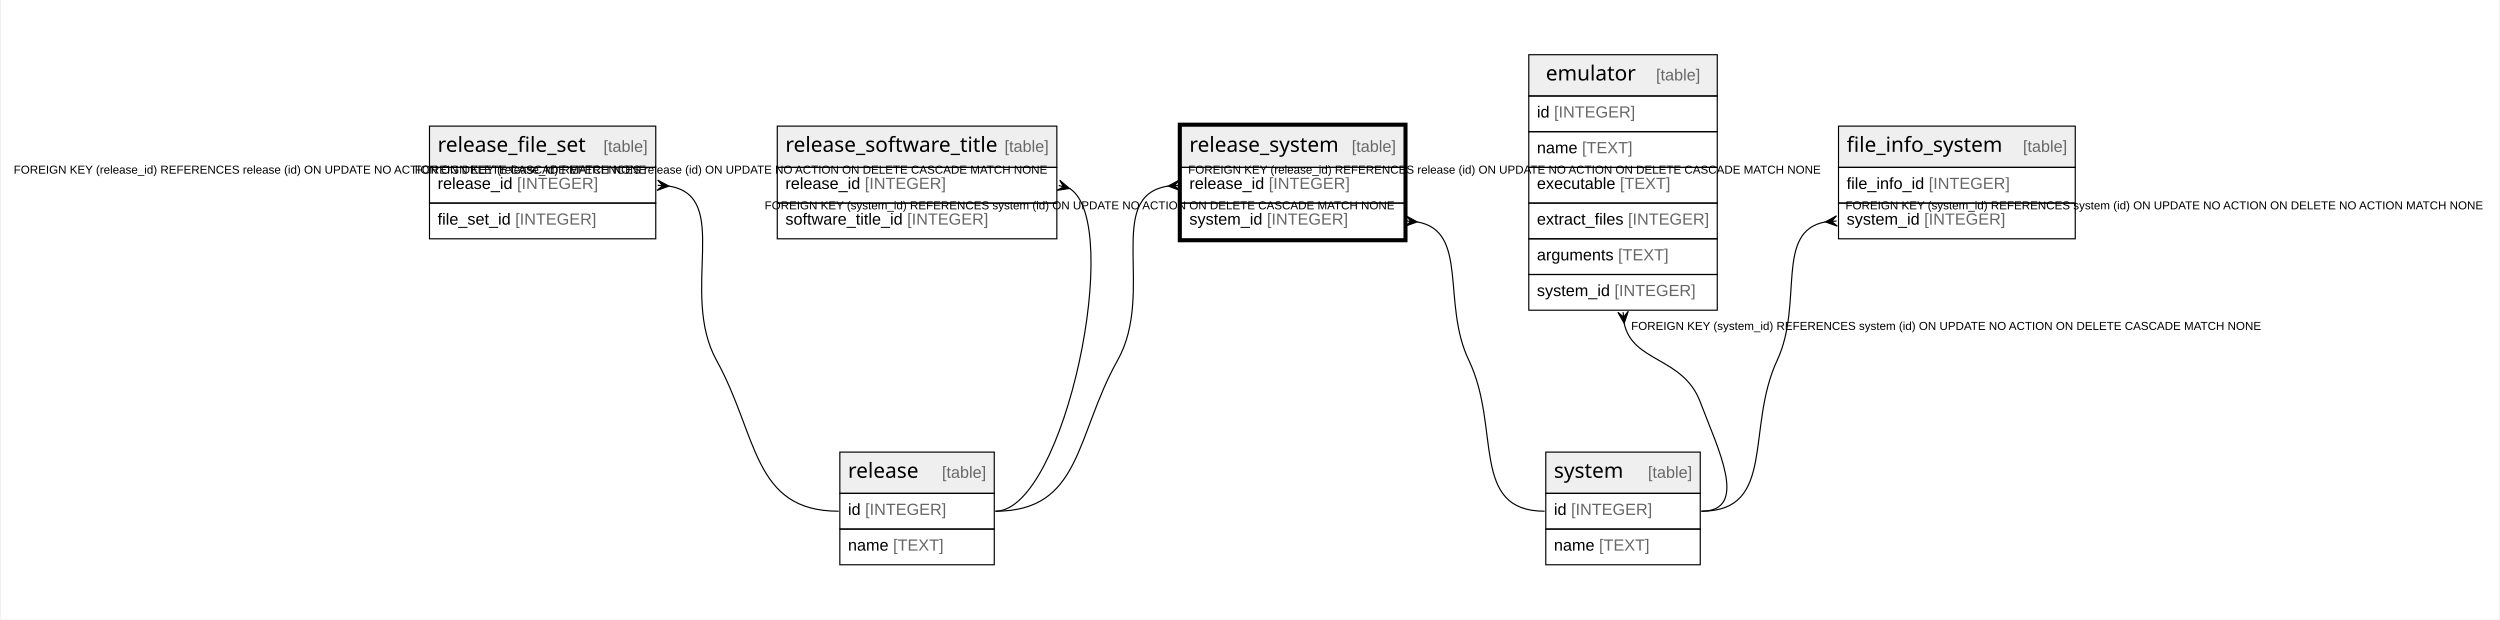
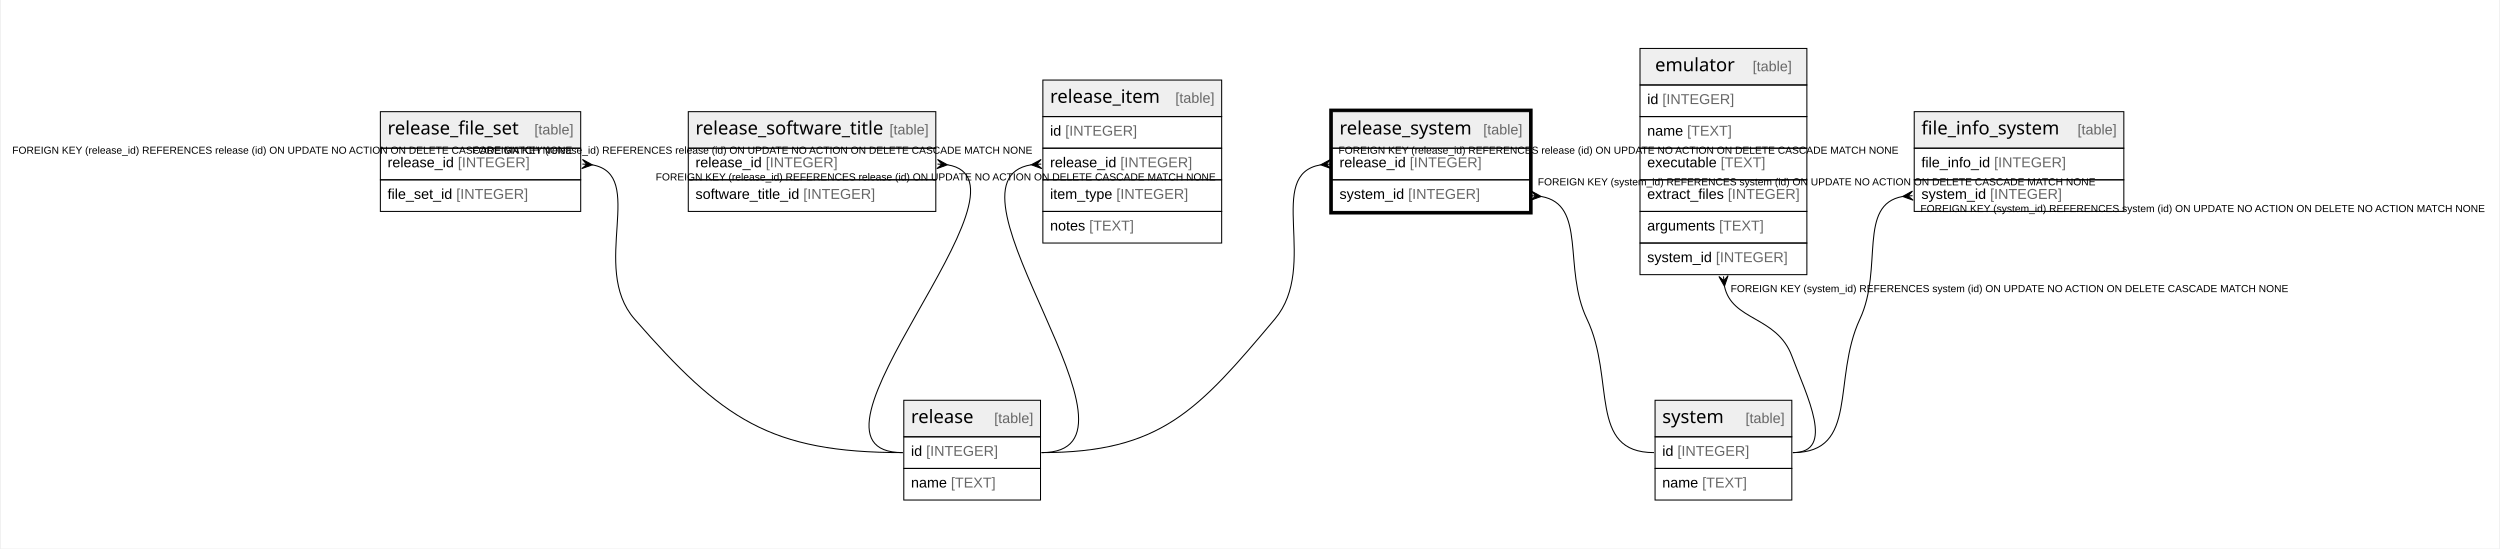
- <svg xmlns="http://www.w3.org/2000/svg" width="2155pt" height="534pt" viewBox="0.00 0.00 2155.00 534.40">
+ <svg xmlns="http://www.w3.org/2000/svg" width="2434pt" height="534pt" viewBox="0.00 0.00 2434.00 534.40">
  <g id="graph0" class="graph" transform="scale(1 1) rotate(0) translate(4 530.4)">
-     <polygon fill="white" stroke="none" points="-4,4 -4,-530.4 2151,-530.4 2151,4 -4,4" />
+     <polygon fill="white" stroke="none" points="-4,4 -4,-530.4 2430,-530.4 2430,4 -4,4" />
    <g id="node1" class="node">
-       <polygon fill="#efefef" stroke="none" points="1014.18,-386 1014.18,-421.6 1206.39,-421.6 1206.39,-386 1014.18,-386" />
-       <polygon fill="none" stroke="black" points="1014.18,-386 1014.18,-421.6 1206.39,-421.6 1206.39,-386 1014.18,-386" />
-       <text text-anchor="start" x="1021.18" y="-399.4" font-family="Arial Bold" font-size="18.00">release_system</text>
-       <text text-anchor="start" x="1130.14" y="-399.4" font-family="Arial" font-size="14.00">    </text>
-       <text text-anchor="start" x="1161.25" y="-399.4" font-family="Arial" font-size="14.00" fill="#666666">[table]</text>
-       <polygon fill="none" stroke="black" points="1014.18,-355.2 1014.18,-386 1206.39,-386 1206.39,-355.2 1014.18,-355.2" />
-       <text text-anchor="start" x="1021.18" y="-367.4" font-family="Arial" font-size="14.00">release_id </text>
-       <text text-anchor="start" x="1089.67" y="-367.4" font-family="Arial" font-size="14.00" fill="#666666">[INTEGER]</text>
-       <polygon fill="none" stroke="black" points="1014.18,-324.4 1014.18,-355.2 1206.39,-355.2 1206.39,-324.4 1014.18,-324.4" />
-       <text text-anchor="start" x="1021.18" y="-336.6" font-family="Arial" font-size="14.00">system_id </text>
-       <text text-anchor="start" x="1088.09" y="-336.6" font-family="Arial" font-size="14.00" fill="#666666">[INTEGER]</text>
-       <polygon fill="none" stroke="black" stroke-width="3" points="1012.68,-322.9 1012.68,-423.1 1207.89,-423.1 1207.89,-322.9 1012.68,-322.9" />
+       <polygon fill="#efefef" stroke="none" points="1293.18,-386 1293.18,-421.6 1485.39,-421.6 1485.39,-386 1293.18,-386" />
+       <polygon fill="none" stroke="black" points="1293.18,-386 1293.18,-421.6 1485.39,-421.6 1485.39,-386 1293.18,-386" />
+       <text text-anchor="start" x="1300.18" y="-399.4" font-family="Arial Bold" font-size="18.00">release_system</text>
+       <text text-anchor="start" x="1409.14" y="-399.4" font-family="Arial" font-size="14.00">    </text>
+       <text text-anchor="start" x="1440.25" y="-399.4" font-family="Arial" font-size="14.00" fill="#666666">[table]</text>
+       <polygon fill="none" stroke="black" points="1293.18,-355.2 1293.18,-386 1485.39,-386 1485.39,-355.2 1293.18,-355.2" />
+       <text text-anchor="start" x="1300.18" y="-367.4" font-family="Arial" font-size="14.00">release_id </text>
+       <text text-anchor="start" x="1368.67" y="-367.4" font-family="Arial" font-size="14.00" fill="#666666">[INTEGER]</text>
+       <polygon fill="none" stroke="black" points="1293.18,-324.4 1293.18,-355.2 1485.39,-355.2 1485.39,-324.4 1293.18,-324.4" />
+       <text text-anchor="start" x="1300.18" y="-336.6" font-family="Arial" font-size="14.00">system_id </text>
+       <text text-anchor="start" x="1367.09" y="-336.6" font-family="Arial" font-size="14.00" fill="#666666">[INTEGER]</text>
+       <polygon fill="none" stroke="black" stroke-width="3" points="1291.68,-322.9 1291.68,-423.1 1486.89,-423.1 1486.89,-322.9 1291.68,-322.9" />
    </g>
    <g id="node2" class="node">
-       <polygon fill="#efefef" stroke="none" points="719.68,-104.8 719.68,-140.4 852.89,-140.4 852.89,-104.8 719.68,-104.8" />
-       <polygon fill="none" stroke="black" points="719.68,-104.8 719.68,-140.4 852.89,-140.4 852.89,-104.8 719.68,-104.8" />
-       <text text-anchor="start" x="726.68" y="-118.2" font-family="Arial Bold" font-size="18.00">release</text>
-       <text text-anchor="start" x="776.64" y="-118.2" font-family="Arial" font-size="14.00">    </text>
-       <text text-anchor="start" x="807.75" y="-118.2" font-family="Arial" font-size="14.00" fill="#666666">[table]</text>
-       <polygon fill="none" stroke="black" points="719.68,-74 719.68,-104.8 852.89,-104.8 852.89,-74 719.68,-74" />
-       <text text-anchor="start" x="726.68" y="-86.2" font-family="Arial" font-size="14.00">id </text>
-       <text text-anchor="start" x="741.46" y="-86.2" font-family="Arial" font-size="14.00" fill="#666666">[INTEGER]</text>
-       <polygon fill="none" stroke="black" points="719.68,-43.2 719.68,-74 852.89,-74 852.89,-43.2 719.68,-43.2" />
-       <text text-anchor="start" x="726.68" y="-55.4" font-family="Arial" font-size="14.00">name </text>
-       <text text-anchor="start" x="765.59" y="-55.4" font-family="Arial" font-size="14.00" fill="#666666">[TEXT]</text>
+       <polygon fill="#efefef" stroke="none" points="875.68,-104.8 875.68,-140.4 1008.89,-140.4 1008.89,-104.8 875.68,-104.8" />
+       <polygon fill="none" stroke="black" points="875.68,-104.8 875.68,-140.4 1008.89,-140.4 1008.89,-104.8 875.68,-104.8" />
+       <text text-anchor="start" x="882.68" y="-118.2" font-family="Arial Bold" font-size="18.00">release</text>
+       <text text-anchor="start" x="932.64" y="-118.2" font-family="Arial" font-size="14.00">    </text>
+       <text text-anchor="start" x="963.75" y="-118.2" font-family="Arial" font-size="14.00" fill="#666666">[table]</text>
+       <polygon fill="none" stroke="black" points="875.68,-74 875.68,-104.8 1008.89,-104.8 1008.89,-74 875.68,-74" />
+       <text text-anchor="start" x="882.68" y="-86.2" font-family="Arial" font-size="14.00">id </text>
+       <text text-anchor="start" x="897.46" y="-86.2" font-family="Arial" font-size="14.00" fill="#666666">[INTEGER]</text>
+       <polygon fill="none" stroke="black" points="875.68,-43.2 875.68,-74 1008.89,-74 1008.89,-43.2 875.68,-43.2" />
+       <text text-anchor="start" x="882.68" y="-55.4" font-family="Arial" font-size="14.00">name </text>
+       <text text-anchor="start" x="921.59" y="-55.4" font-family="Arial" font-size="14.00" fill="#666666">[TEXT]</text>
    </g>
    <g id="edge1" class="edge">
-       <path fill="none" stroke="black" d="M1002.9,-369.88C947.19,-361.3 992.33,-278.46 959.28,-219.6 922.83,-154.69 928.34,-89.4 853.89,-89.4" />
-       <polygon fill="black" stroke="black" points="1002.87,-369.87 1012.53,-375.07 1008.19,-370.25 1012.51,-370.55 1012.51,-370.55 1012.51,-370.55 1008.19,-370.25 1013.16,-366.09 1002.87,-369.87" />
-       <text text-anchor="start" x="1020.18" y="-380.6" font-family="Arial" font-size="10.00">FOREIGN KEY (release_id) REFERENCES release (id) ON UPDATE NO ACTION ON DELETE CASCADE MATCH NONE</text>
+       <path fill="none" stroke="black" d="M1281.96,-369.82C1227.06,-360.55 1280.85,-271.35 1237.28,-219.6 1162.28,-130.51 1126.35,-89.4 1009.89,-89.4" />
+       <polygon fill="black" stroke="black" points="1281.87,-369.81 1291.5,-375.06 1287.19,-370.22 1291.51,-370.55 1291.51,-370.55 1291.51,-370.55 1287.19,-370.22 1292.19,-366.09 1281.87,-369.81" />
+       <text text-anchor="start" x="1299.18" y="-380.6" font-family="Arial" font-size="10.00">FOREIGN KEY (release_id) REFERENCES release (id) ON UPDATE NO ACTION ON DELETE CASCADE MATCH NONE</text>
    </g>
-     <g id="node5" class="node">
-       <polygon fill="#efefef" stroke="none" points="1328.66,-104.8 1328.66,-140.4 1461.91,-140.4 1461.91,-104.8 1328.66,-104.8" />
-       <polygon fill="none" stroke="black" points="1328.66,-104.8 1328.66,-140.4 1461.91,-140.4 1461.91,-104.8 1328.66,-104.8" />
-       <text text-anchor="start" x="1335.66" y="-118.2" font-family="Arial Bold" font-size="18.00">system</text>
-       <text text-anchor="start" x="1385.66" y="-118.2" font-family="Arial" font-size="14.00">    </text>
-       <text text-anchor="start" x="1416.77" y="-118.2" font-family="Arial" font-size="14.00" fill="#666666">[table]</text>
-       <polygon fill="none" stroke="black" points="1328.66,-74 1328.66,-104.8 1461.91,-104.8 1461.91,-74 1328.66,-74" />
-       <text text-anchor="start" x="1335.66" y="-86.2" font-family="Arial" font-size="14.00">id </text>
-       <text text-anchor="start" x="1350.44" y="-86.2" font-family="Arial" font-size="14.00" fill="#666666">[INTEGER]</text>
-       <polygon fill="none" stroke="black" points="1328.66,-43.2 1328.66,-74 1461.91,-74 1461.91,-43.2 1328.66,-43.2" />
-       <text text-anchor="start" x="1335.66" y="-55.4" font-family="Arial" font-size="14.00">name </text>
-       <text text-anchor="start" x="1374.57" y="-55.4" font-family="Arial" font-size="14.00" fill="#666666">[TEXT]</text>
+     <g id="node6" class="node">
+       <polygon fill="#efefef" stroke="none" points="1607.66,-104.8 1607.66,-140.4 1740.91,-140.4 1740.91,-104.8 1607.66,-104.8" />
+       <polygon fill="none" stroke="black" points="1607.66,-104.8 1607.66,-140.4 1740.91,-140.4 1740.91,-104.8 1607.66,-104.8" />
+       <text text-anchor="start" x="1614.66" y="-118.2" font-family="Arial Bold" font-size="18.00">system</text>
+       <text text-anchor="start" x="1664.66" y="-118.2" font-family="Arial" font-size="14.00">    </text>
+       <text text-anchor="start" x="1695.77" y="-118.2" font-family="Arial" font-size="14.00" fill="#666666">[table]</text>
+       <polygon fill="none" stroke="black" points="1607.66,-74 1607.66,-104.8 1740.91,-104.8 1740.91,-74 1607.66,-74" />
+       <text text-anchor="start" x="1614.66" y="-86.2" font-family="Arial" font-size="14.00">id </text>
+       <text text-anchor="start" x="1629.44" y="-86.2" font-family="Arial" font-size="14.00" fill="#666666">[INTEGER]</text>
+       <polygon fill="none" stroke="black" points="1607.66,-43.2 1607.66,-74 1740.91,-74 1740.91,-43.2 1607.66,-43.2" />
+       <text text-anchor="start" x="1614.66" y="-55.4" font-family="Arial" font-size="14.00">name </text>
+       <text text-anchor="start" x="1653.57" y="-55.4" font-family="Arial" font-size="14.00" fill="#666666">[TEXT]</text>
    </g>
-     <g id="edge4" class="edge">
-       <path fill="none" stroke="black" d="M1217.69,-338.98C1262.58,-331.19 1238.54,-269.15 1262.28,-219.6 1290.27,-161.21 1262.91,-89.4 1327.66,-89.4" />
-       <polygon fill="black" stroke="black" points="1217.69,-338.98 1207.37,-335.29 1212.38,-339.4 1208.06,-339.75 1208.06,-339.75 1208.06,-339.75 1212.38,-339.4 1208.08,-344.26 1217.69,-338.98" />
-       <text text-anchor="start" x="654.77" y="-349.8" font-family="Arial" font-size="10.00">FOREIGN KEY (system_id) REFERENCES system (id) ON UPDATE NO ACTION ON DELETE CASCADE MATCH NONE</text>
+     <g id="edge5" class="edge">
+       <path fill="none" stroke="black" d="M1496.69,-338.98C1541.58,-331.19 1517.54,-269.15 1541.28,-219.6 1569.27,-161.21 1541.91,-89.4 1606.66,-89.4" />
+       <polygon fill="black" stroke="black" points="1496.69,-338.98 1486.37,-335.29 1491.38,-339.4 1487.06,-339.75 1487.06,-339.75 1487.06,-339.75 1491.38,-339.4 1487.08,-344.26 1496.69,-338.98" />
+       <text text-anchor="start" x="1493.39" y="-349.8" font-family="Arial" font-size="10.00">FOREIGN KEY (system_id) REFERENCES system (id) ON UPDATE NO ACTION ON DELETE CASCADE MATCH NONE</text>
    </g>
    <g id="node3" class="node">
      <polygon fill="#efefef" stroke="none" points="365.69,-386 365.69,-421.6 560.88,-421.6 560.88,-386 365.69,-386" />
      <polygon fill="none" stroke="black" points="365.69,-386 365.69,-421.6 560.88,-421.6 560.88,-386 365.69,-386" />
      <text text-anchor="start" x="372.69" y="-399.4" font-family="Arial Bold" font-size="18.00">release_file_set</text>
      <text text-anchor="start" x="484.63" y="-399.4" font-family="Arial" font-size="14.00">    </text>
      <text text-anchor="start" x="515.74" y="-399.4" font-family="Arial" font-size="14.00" fill="#666666">[table]</text>
      <polygon fill="none" stroke="black" points="365.69,-355.2 365.69,-386 560.88,-386 560.88,-355.2 365.69,-355.2" />
      <text text-anchor="start" x="372.69" y="-367.4" font-family="Arial" font-size="14.00">release_id </text>
      <text text-anchor="start" x="441.18" y="-367.4" font-family="Arial" font-size="14.00" fill="#666666">[INTEGER]</text>
      <polygon fill="none" stroke="black" points="365.69,-324.4 365.69,-355.2 560.88,-355.2 560.88,-324.4 365.69,-324.4" />
      <text text-anchor="start" x="372.69" y="-336.6" font-family="Arial" font-size="14.00">file_set_id </text>
      <text text-anchor="start" x="439.62" y="-336.6" font-family="Arial" font-size="14.00" fill="#666666">[INTEGER]</text>
    </g>
    <g id="edge2" class="edge">
-       <path fill="none" stroke="black" d="M572.09,-369.88C627.35,-361.3 580.84,-278.39 613.28,-219.6 649.26,-154.42 644.23,-89.4 718.68,-89.4" />
-       <polygon fill="black" stroke="black" points="572.19,-369.87 561.9,-366.09 566.87,-370.25 562.55,-370.55 562.55,-370.55 562.55,-370.55 566.87,-370.25 562.53,-375.06 572.19,-369.87" />
+       <path fill="none" stroke="black" d="M571.99,-369.81C626.11,-360.43 569.09,-270.16 613.28,-219.6 698.71,-121.89 744.89,-89.4 874.68,-89.4" />
+       <polygon fill="black" stroke="black" points="572.18,-369.79 561.86,-366.09 566.87,-370.21 562.55,-370.55 562.55,-370.55 562.55,-370.55 566.87,-370.21 562.57,-375.06 572.18,-369.79" />
      <text text-anchor="start" x="7" y="-380.6" font-family="Arial" font-size="10.00">FOREIGN KEY (release_id) REFERENCES release (id) ON UPDATE NO ACTION ON DELETE CASCADE MATCH NONE</text>
    </g>
    <g id="node4" class="node">
      <polygon fill="#efefef" stroke="none" points="665.7,-386 665.7,-421.6 906.87,-421.6 906.87,-386 665.7,-386" />
      <polygon fill="none" stroke="black" points="665.7,-386 665.7,-421.6 906.87,-421.6 906.87,-386 665.7,-386" />
      <text text-anchor="start" x="672.7" y="-399.4" font-family="Arial Bold" font-size="18.00">release_software_title</text>
      <text text-anchor="start" x="830.62" y="-399.4" font-family="Arial" font-size="14.00">    </text>
      <text text-anchor="start" x="861.74" y="-399.4" font-family="Arial" font-size="14.00" fill="#666666">[table]</text>
      <polygon fill="none" stroke="black" points="665.7,-355.2 665.7,-386 906.87,-386 906.87,-355.2 665.7,-355.2" />
      <text text-anchor="start" x="672.7" y="-367.4" font-family="Arial" font-size="14.00">release_id </text>
      <text text-anchor="start" x="741.19" y="-367.4" font-family="Arial" font-size="14.00" fill="#666666">[INTEGER]</text>
      <polygon fill="none" stroke="black" points="665.7,-324.4 665.7,-355.2 906.87,-355.2 906.87,-324.4 665.7,-324.4" />
      <text text-anchor="start" x="672.7" y="-336.6" font-family="Arial" font-size="14.00">software_title_id </text>
      <text text-anchor="start" x="777.75" y="-336.6" font-family="Arial" font-size="14.00" fill="#666666">[INTEGER]</text>
    </g>
    <g id="edge3" class="edge">
-       <path fill="none" stroke="black" d="M917.87,-367.82C965.14,-338.61 913.79,-89.4 853.89,-89.4" />
-       <polygon fill="black" stroke="black" points="917.83,-367.83 906.99,-366.18 912.69,-369.26 908.52,-370.42 908.52,-370.42 908.52,-370.42 912.69,-369.26 909.4,-374.85 917.83,-367.83" />
-       <text text-anchor="start" x="352.99" y="-380.6" font-family="Arial" font-size="10.00">FOREIGN KEY (release_id) REFERENCES release (id) ON UPDATE NO ACTION ON DELETE CASCADE MATCH NONE</text>
+       <path fill="none" stroke="black" d="M918.2,-369.84C1016.85,-353.83 752.64,-89.4 874.68,-89.4" />
+       <polygon fill="black" stroke="black" points="918.18,-369.84 907.88,-366.09 912.86,-370.23 908.54,-370.55 908.54,-370.55 908.54,-370.55 912.86,-370.23 908.54,-375.06 918.18,-369.84" />
+       <text text-anchor="start" x="633.93" y="-354.6" font-family="Arial" font-size="10.00">FOREIGN KEY (release_id) REFERENCES release (id) ON UPDATE NO ACTION ON DELETE CASCADE MATCH NONE</text>
    </g>
-     <g id="node6" class="node">
-       <polygon fill="#efefef" stroke="none" points="1313.99,-447.6 1313.99,-483.2 1476.58,-483.2 1476.58,-447.6 1313.99,-447.6" />
-       <polygon fill="none" stroke="black" points="1313.99,-447.6 1313.99,-483.2 1476.58,-483.2 1476.58,-447.6 1313.99,-447.6" />
-       <text text-anchor="start" x="1328.67" y="-461" font-family="Arial Bold" font-size="18.00">emulator</text>
-       <text text-anchor="start" x="1392.65" y="-461" font-family="Arial" font-size="14.00">    </text>
-       <text text-anchor="start" x="1423.76" y="-461" font-family="Arial" font-size="14.00" fill="#666666">[table]</text>
-       <polygon fill="none" stroke="black" points="1313.99,-416.8 1313.99,-447.6 1476.58,-447.6 1476.58,-416.8 1313.99,-416.8" />
-       <text text-anchor="start" x="1320.99" y="-429" font-family="Arial" font-size="14.00">id </text>
-       <text text-anchor="start" x="1335.77" y="-429" font-family="Arial" font-size="14.00" fill="#666666">[INTEGER]</text>
-       <polygon fill="none" stroke="black" points="1313.99,-386 1313.99,-416.8 1476.58,-416.8 1476.58,-386 1313.99,-386" />
-       <text text-anchor="start" x="1320.99" y="-398.2" font-family="Arial" font-size="14.00">name </text>
-       <text text-anchor="start" x="1359.9" y="-398.2" font-family="Arial" font-size="14.00" fill="#666666">[TEXT]</text>
-       <polygon fill="none" stroke="black" points="1313.99,-355.2 1313.99,-386 1476.58,-386 1476.58,-355.2 1313.99,-355.2" />
-       <text text-anchor="start" x="1320.99" y="-367.4" font-family="Arial" font-size="14.00">executable </text>
-       <text text-anchor="start" x="1392.59" y="-367.4" font-family="Arial" font-size="14.00" fill="#666666">[TEXT]</text>
-       <polygon fill="none" stroke="black" points="1313.99,-324.4 1313.99,-355.2 1476.58,-355.2 1476.58,-324.4 1313.99,-324.4" />
-       <text text-anchor="start" x="1320.99" y="-336.6" font-family="Arial" font-size="14.00">extract_files </text>
-       <text text-anchor="start" x="1399.57" y="-336.6" font-family="Arial" font-size="14.00" fill="#666666">[INTEGER]</text>
-       <polygon fill="none" stroke="black" points="1313.99,-293.6 1313.99,-324.4 1476.58,-324.4 1476.58,-293.6 1313.99,-293.6" />
-       <text text-anchor="start" x="1320.99" y="-305.8" font-family="Arial" font-size="14.00">arguments </text>
-       <text text-anchor="start" x="1391.02" y="-305.8" font-family="Arial" font-size="14.00" fill="#666666">[TEXT]</text>
-       <polygon fill="none" stroke="black" points="1313.99,-262.8 1313.99,-293.6 1476.58,-293.6 1476.58,-262.8 1313.99,-262.8" />
-       <text text-anchor="start" x="1320.99" y="-275" font-family="Arial" font-size="14.00">system_id </text>
-       <text text-anchor="start" x="1387.9" y="-275" font-family="Arial" font-size="14.00" fill="#666666">[INTEGER]</text>
+     <g id="node5" class="node">
+       <polygon fill="#efefef" stroke="none" points="1011.18,-416.8 1011.18,-452.4 1185.39,-452.4 1185.39,-416.8 1011.18,-416.8" />
+       <polygon fill="none" stroke="black" points="1011.18,-416.8 1011.18,-452.4 1185.39,-452.4 1185.39,-416.8 1011.18,-416.8" />
+       <text text-anchor="start" x="1018.18" y="-430.2" font-family="Arial Bold" font-size="18.00">release_item</text>
+       <text text-anchor="start" x="1109.13" y="-430.2" font-family="Arial" font-size="14.00">    </text>
+       <text text-anchor="start" x="1140.25" y="-430.2" font-family="Arial" font-size="14.00" fill="#666666">[table]</text>
+       <polygon fill="none" stroke="black" points="1011.18,-386 1011.18,-416.8 1185.39,-416.8 1185.39,-386 1011.18,-386" />
+       <text text-anchor="start" x="1018.18" y="-398.2" font-family="Arial" font-size="14.00">id </text>
+       <text text-anchor="start" x="1032.97" y="-398.2" font-family="Arial" font-size="14.00" fill="#666666">[INTEGER]</text>
+       <polygon fill="none" stroke="black" points="1011.18,-355.2 1011.18,-386 1185.39,-386 1185.39,-355.2 1011.18,-355.2" />
+       <text text-anchor="start" x="1018.18" y="-367.4" font-family="Arial" font-size="14.00">release_id </text>
+       <text text-anchor="start" x="1086.67" y="-367.4" font-family="Arial" font-size="14.00" fill="#666666">[INTEGER]</text>
+       <polygon fill="none" stroke="black" points="1011.18,-324.4 1011.18,-355.2 1185.39,-355.2 1185.39,-324.4 1011.18,-324.4" />
+       <text text-anchor="start" x="1018.18" y="-336.6" font-family="Arial" font-size="14.00">item_type </text>
+       <text text-anchor="start" x="1082.77" y="-336.6" font-family="Arial" font-size="14.00" fill="#666666">[INTEGER]</text>
+       <polygon fill="none" stroke="black" points="1011.18,-293.6 1011.18,-324.4 1185.39,-324.4 1185.39,-293.6 1011.18,-293.6" />
+       <text text-anchor="start" x="1018.18" y="-305.8" font-family="Arial" font-size="14.00">notes </text>
+       <text text-anchor="start" x="1056.32" y="-305.8" font-family="Arial" font-size="14.00" fill="#666666">[TEXT]</text>
    </g>
-     <g id="edge5" class="edge">
-       <path fill="none" stroke="black" d="M1396.26,-251.63C1403.36,-217.46 1447.22,-222.86 1461.91,-183.6 1476.59,-144.39 1504.78,-89.4 1462.91,-89.4" />
-       <polygon fill="black" stroke="black" points="1396.27,-251.51 1390.84,-261.04 1395.76,-256.82 1395.35,-261.13 1395.35,-261.13 1395.35,-261.13 1395.76,-256.82 1399.8,-261.9 1396.27,-251.51" />
-       <text text-anchor="start" x="1402.28" y="-245.8" font-family="Arial" font-size="10.00">FOREIGN KEY (system_id) REFERENCES system (id) ON UPDATE NO ACTION ON DELETE CASCADE MATCH NONE</text>
+     <g id="edge4" class="edge">
+       <path fill="none" stroke="black" d="M999.84,-369.84C899.98,-353.83 1131.08,-89.4 1009.89,-89.4" />
+       <polygon fill="black" stroke="black" points="999.88,-369.84 1009.52,-375.06 1005.2,-370.23 1009.52,-370.55 1009.52,-370.55 1009.52,-370.55 1005.2,-370.23 1010.18,-366.09 999.88,-369.84" />
+       <text text-anchor="start" x="455.3" y="-380.6" font-family="Arial" font-size="10.00">FOREIGN KEY (release_id) REFERENCES release (id) ON UPDATE NO ACTION ON DELETE CASCADE MATCH NONE</text>
    </g>
    <g id="node7" class="node">
-       <polygon fill="#efefef" stroke="none" points="1581.17,-386 1581.17,-421.6 1785.4,-421.6 1785.4,-386 1581.17,-386" />
-       <polygon fill="none" stroke="black" points="1581.17,-386 1581.17,-421.6 1785.4,-421.6 1785.4,-386 1581.17,-386" />
-       <text text-anchor="start" x="1588.17" y="-399.4" font-family="Arial Bold" font-size="18.00">file_info_system</text>
-       <text text-anchor="start" x="1709.15" y="-399.4" font-family="Arial" font-size="14.00">    </text>
-       <text text-anchor="start" x="1740.27" y="-399.4" font-family="Arial" font-size="14.00" fill="#666666">[table]</text>
-       <polygon fill="none" stroke="black" points="1581.17,-355.2 1581.17,-386 1785.4,-386 1785.4,-355.2 1581.17,-355.2" />
-       <text text-anchor="start" x="1588.17" y="-367.4" font-family="Arial" font-size="14.00">file_info_id </text>
-       <text text-anchor="start" x="1658.99" y="-367.4" font-family="Arial" font-size="14.00" fill="#666666">[INTEGER]</text>
-       <polygon fill="none" stroke="black" points="1581.17,-324.4 1581.17,-355.2 1785.4,-355.2 1785.4,-324.4 1581.17,-324.4" />
-       <text text-anchor="start" x="1588.17" y="-336.6" font-family="Arial" font-size="14.00">system_id </text>
-       <text text-anchor="start" x="1655.08" y="-336.6" font-family="Arial" font-size="14.00" fill="#666666">[INTEGER]</text>
+       <polygon fill="#efefef" stroke="none" points="1592.99,-447.6 1592.99,-483.2 1755.58,-483.2 1755.58,-447.6 1592.99,-447.6" />
+       <polygon fill="none" stroke="black" points="1592.99,-447.6 1592.99,-483.2 1755.58,-483.2 1755.58,-447.6 1592.99,-447.6" />
+       <text text-anchor="start" x="1607.67" y="-461" font-family="Arial Bold" font-size="18.00">emulator</text>
+       <text text-anchor="start" x="1671.65" y="-461" font-family="Arial" font-size="14.00">    </text>
+       <text text-anchor="start" x="1702.76" y="-461" font-family="Arial" font-size="14.00" fill="#666666">[table]</text>
+       <polygon fill="none" stroke="black" points="1592.99,-416.8 1592.99,-447.6 1755.58,-447.6 1755.58,-416.8 1592.99,-416.8" />
+       <text text-anchor="start" x="1599.99" y="-429" font-family="Arial" font-size="14.00">id </text>
+       <text text-anchor="start" x="1614.77" y="-429" font-family="Arial" font-size="14.00" fill="#666666">[INTEGER]</text>
+       <polygon fill="none" stroke="black" points="1592.99,-386 1592.99,-416.8 1755.58,-416.8 1755.58,-386 1592.99,-386" />
+       <text text-anchor="start" x="1599.99" y="-398.2" font-family="Arial" font-size="14.00">name </text>
+       <text text-anchor="start" x="1638.9" y="-398.2" font-family="Arial" font-size="14.00" fill="#666666">[TEXT]</text>
+       <polygon fill="none" stroke="black" points="1592.99,-355.2 1592.99,-386 1755.58,-386 1755.58,-355.2 1592.99,-355.2" />
+       <text text-anchor="start" x="1599.99" y="-367.4" font-family="Arial" font-size="14.00">executable </text>
+       <text text-anchor="start" x="1671.59" y="-367.4" font-family="Arial" font-size="14.00" fill="#666666">[TEXT]</text>
+       <polygon fill="none" stroke="black" points="1592.99,-324.4 1592.99,-355.2 1755.58,-355.2 1755.58,-324.4 1592.99,-324.4" />
+       <text text-anchor="start" x="1599.99" y="-336.6" font-family="Arial" font-size="14.00">extract_files </text>
+       <text text-anchor="start" x="1678.57" y="-336.6" font-family="Arial" font-size="14.00" fill="#666666">[INTEGER]</text>
+       <polygon fill="none" stroke="black" points="1592.99,-293.6 1592.99,-324.4 1755.58,-324.4 1755.58,-293.6 1592.99,-293.6" />
+       <text text-anchor="start" x="1599.99" y="-305.8" font-family="Arial" font-size="14.00">arguments </text>
+       <text text-anchor="start" x="1670.02" y="-305.8" font-family="Arial" font-size="14.00" fill="#666666">[TEXT]</text>
+       <polygon fill="none" stroke="black" points="1592.99,-262.8 1592.99,-293.6 1755.58,-293.6 1755.58,-262.8 1592.99,-262.8" />
+       <text text-anchor="start" x="1599.99" y="-275" font-family="Arial" font-size="14.00">system_id </text>
+       <text text-anchor="start" x="1666.9" y="-275" font-family="Arial" font-size="14.00" fill="#666666">[INTEGER]</text>
    </g>
    <g id="edge6" class="edge">
-       <path fill="none" stroke="black" d="M1569.99,-338.98C1525.73,-331.16 1551.29,-268.93 1528.28,-219.6 1500.92,-160.92 1527.66,-89.4 1462.91,-89.4" />
-       <polygon fill="black" stroke="black" points="1569.87,-338.97 1579.47,-344.26 1575.18,-339.4 1579.5,-339.75 1579.5,-339.75 1579.5,-339.75 1575.18,-339.4 1580.19,-335.29 1569.87,-338.97" />
-       <text text-anchor="start" x="1587.17" y="-349.8" font-family="Arial" font-size="10.00">FOREIGN KEY (system_id) REFERENCES system (id) ON UPDATE NO ACTION ON DELETE NO ACTION MATCH NONE</text>
+       <path fill="none" stroke="black" d="M1675.26,-251.63C1682.36,-217.46 1726.22,-222.86 1740.91,-183.6 1755.59,-144.39 1783.78,-89.4 1741.91,-89.4" />
+       <polygon fill="black" stroke="black" points="1675.27,-251.51 1669.84,-261.04 1674.76,-256.82 1674.35,-261.13 1674.35,-261.13 1674.35,-261.13 1674.76,-256.82 1678.8,-261.9 1675.27,-251.51" />
+       <text text-anchor="start" x="1681.28" y="-245.8" font-family="Arial" font-size="10.00">FOREIGN KEY (system_id) REFERENCES system (id) ON UPDATE NO ACTION ON DELETE CASCADE MATCH NONE</text>
+     </g>
+     <g id="node8" class="node">
+       <polygon fill="#efefef" stroke="none" points="1860.17,-386 1860.17,-421.6 2064.4,-421.6 2064.4,-386 1860.17,-386" />
+       <polygon fill="none" stroke="black" points="1860.17,-386 1860.17,-421.6 2064.4,-421.6 2064.4,-386 1860.17,-386" />
+       <text text-anchor="start" x="1867.17" y="-399.4" font-family="Arial Bold" font-size="18.00">file_info_system</text>
+       <text text-anchor="start" x="1988.15" y="-399.4" font-family="Arial" font-size="14.00">    </text>
+       <text text-anchor="start" x="2019.27" y="-399.4" font-family="Arial" font-size="14.00" fill="#666666">[table]</text>
+       <polygon fill="none" stroke="black" points="1860.17,-355.2 1860.17,-386 2064.4,-386 2064.4,-355.2 1860.17,-355.2" />
+       <text text-anchor="start" x="1867.17" y="-367.4" font-family="Arial" font-size="14.00">file_info_id </text>
+       <text text-anchor="start" x="1937.99" y="-367.4" font-family="Arial" font-size="14.00" fill="#666666">[INTEGER]</text>
+       <polygon fill="none" stroke="black" points="1860.17,-324.4 1860.17,-355.2 2064.4,-355.2 2064.4,-324.4 1860.17,-324.4" />
+       <text text-anchor="start" x="1867.17" y="-336.6" font-family="Arial" font-size="14.00">system_id </text>
+       <text text-anchor="start" x="1934.08" y="-336.6" font-family="Arial" font-size="14.00" fill="#666666">[INTEGER]</text>
+     </g>
+     <g id="edge7" class="edge">
+       <path fill="none" stroke="black" d="M1848.99,-338.98C1804.73,-331.16 1830.29,-268.93 1807.28,-219.6 1779.92,-160.92 1806.66,-89.4 1741.91,-89.4" />
+       <polygon fill="black" stroke="black" points="1848.87,-338.97 1858.47,-344.26 1854.18,-339.4 1858.5,-339.75 1858.5,-339.75 1858.5,-339.75 1854.18,-339.4 1859.19,-335.29 1848.87,-338.97" />
+       <text text-anchor="start" x="1866.17" y="-323.8" font-family="Arial" font-size="10.00">FOREIGN KEY (system_id) REFERENCES system (id) ON UPDATE NO ACTION ON DELETE NO ACTION MATCH NONE</text>
    </g>
  </g>
</svg>
